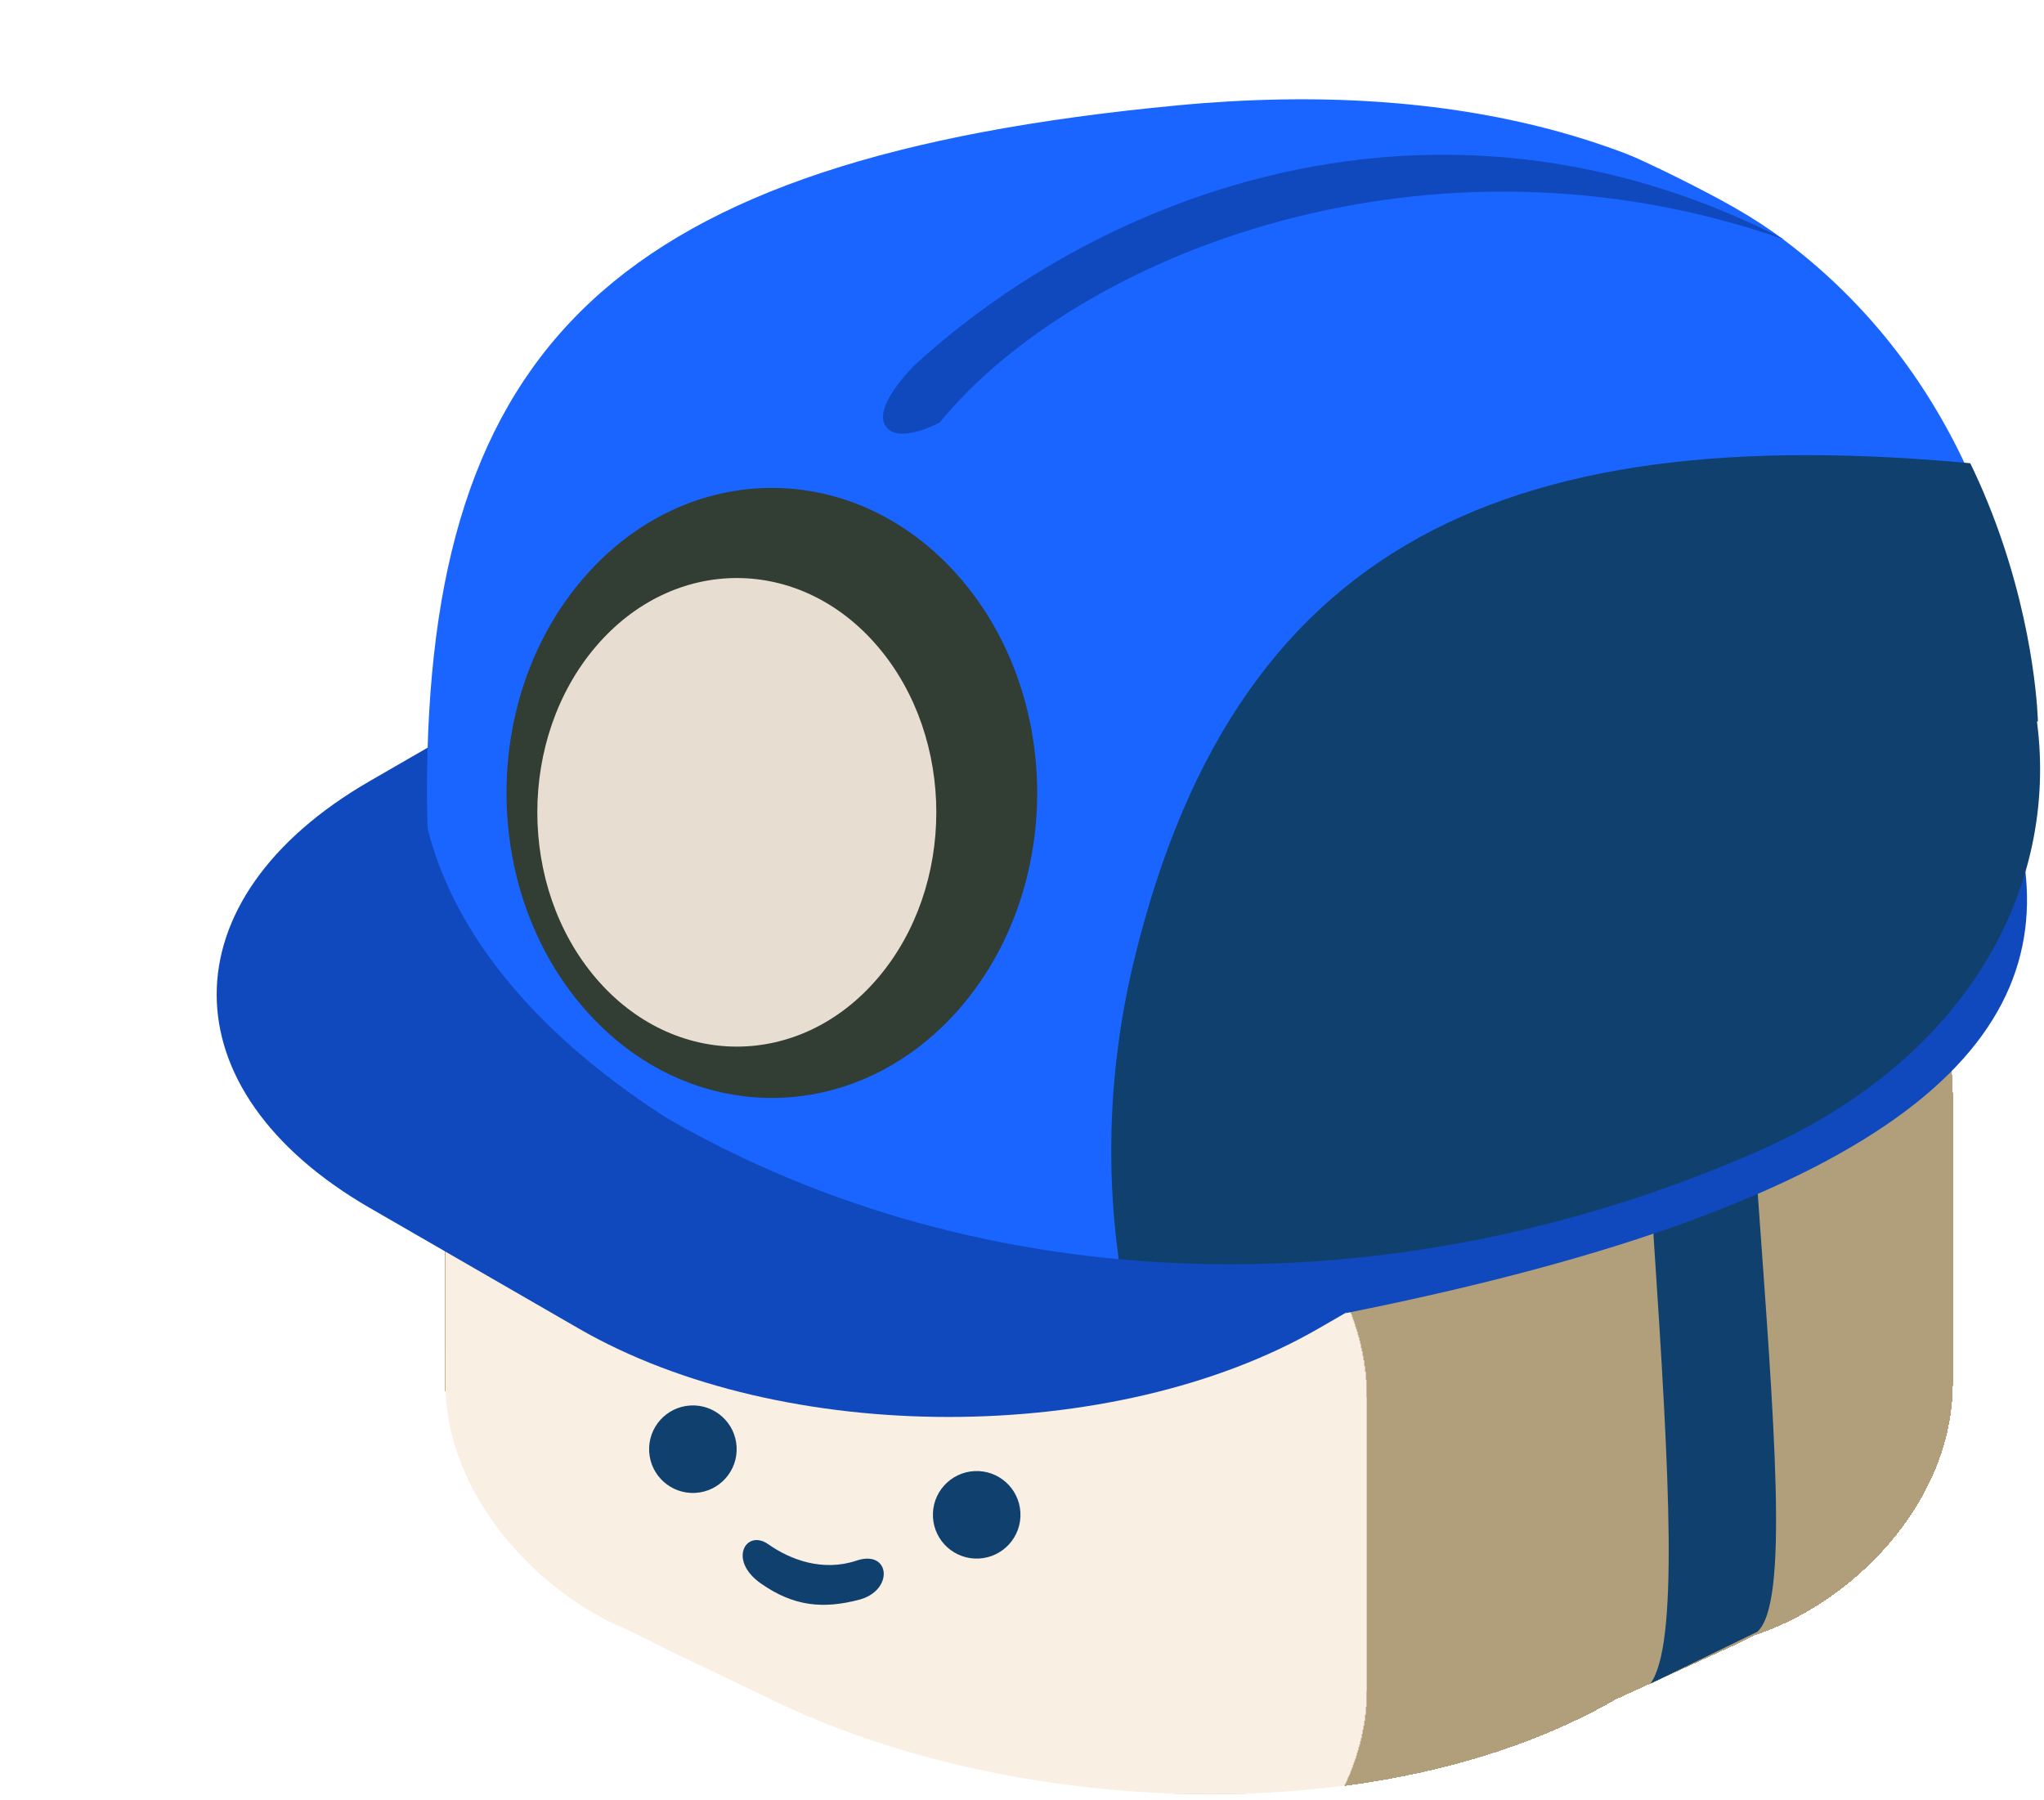
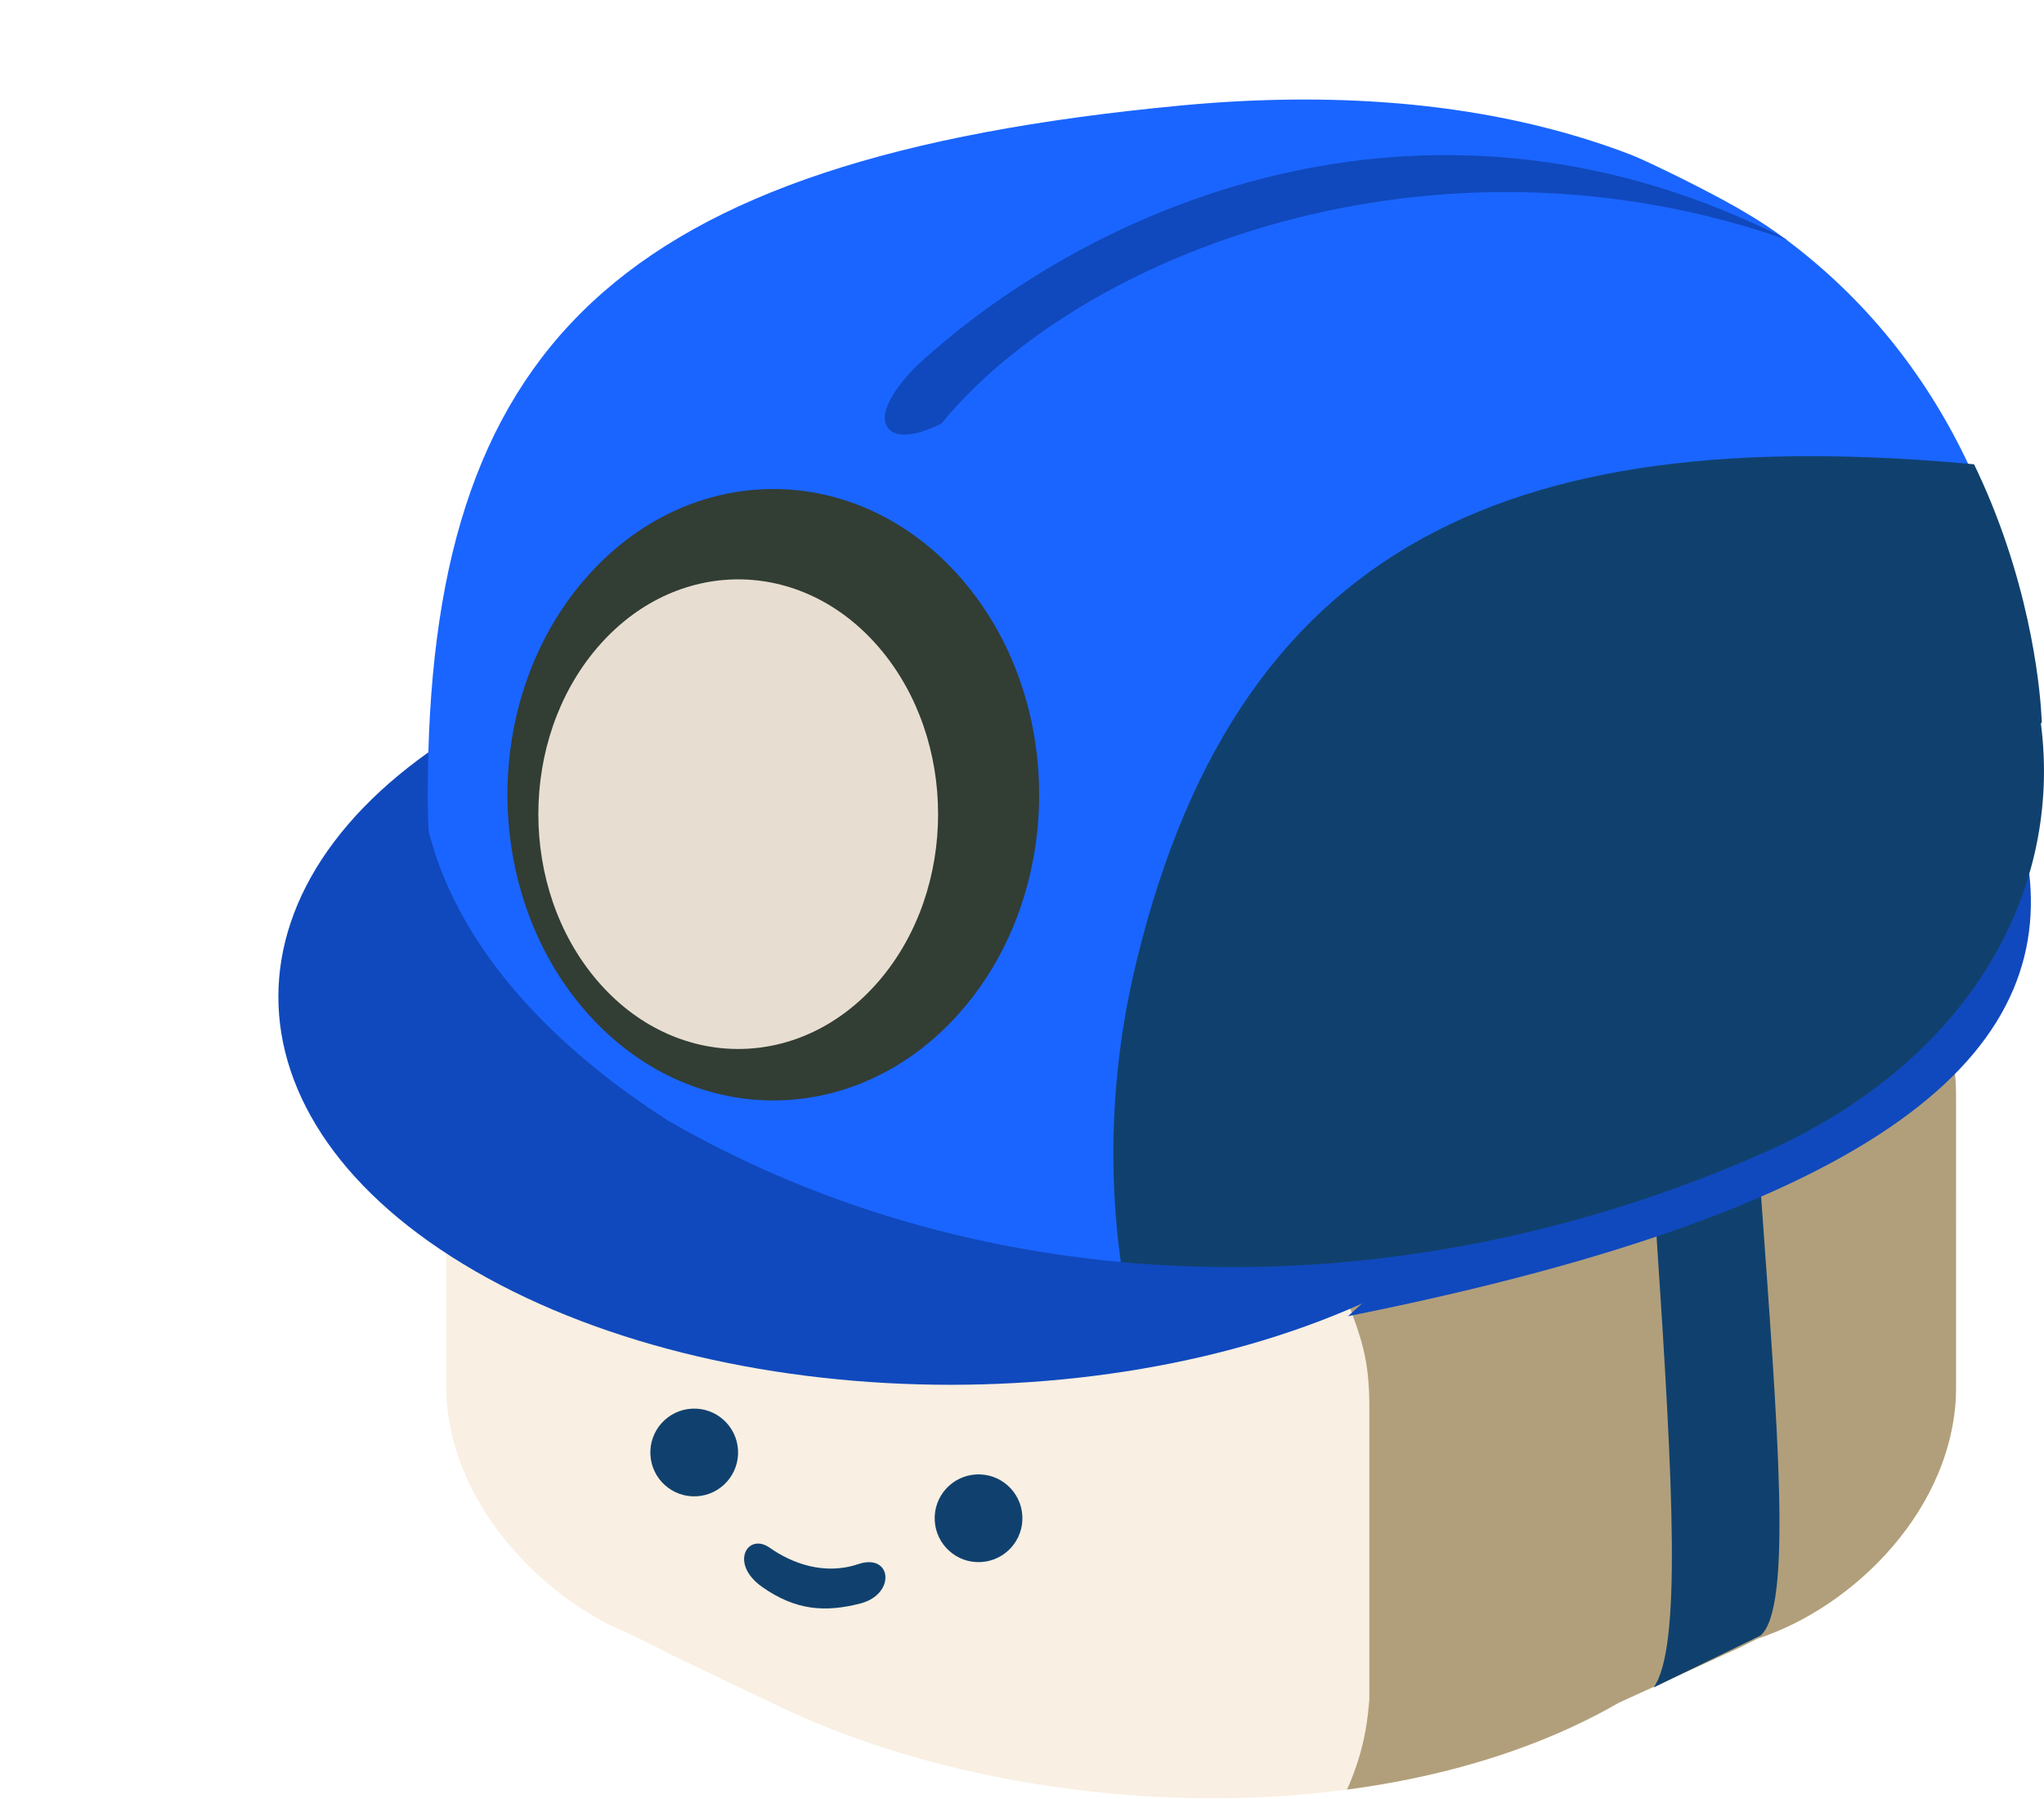
- <svg xmlns="http://www.w3.org/2000/svg" width="335" height="295" viewBox="0 0 335 295" fill="none">
-   <rect x="73" y="134" width="247" height="127" rx="40" fill="#F9EFE2" />
-   <g filter="url(#filter0_i)">
-     <path d="M113 139.65C90.909 139.65 73 157.559 73 179.65V226.65C73 245.748 89 261.5 102.5 267C102.5 267 108.116 269.701 109.5 270.5L126.218 278.5C166 298 226.521 300.59 264.786 278.5L284.5 269.5C285.5 269 286.5 268.5 287.5 268C303 263 320 246.733 320 226.65V179.65C320 157.559 302.091 139.65 280 139.65H113Z" fill="#F9EFE2" />
-   </g>
-   <circle cx="113.561" cy="237.561" r="7.176" transform="rotate(-3.16457 113.561 237.561)" fill="#10416E" />
-   <circle cx="160.073" cy="248.319" r="7.176" transform="rotate(-3.16457 160.073 248.319)" fill="#10416E" />
-   <path d="M140.387 255.822C134.841 257.683 129.54 255.694 125.918 253.142C122.296 250.589 119.236 255.721 124.677 259.552C130.117 263.382 134.946 263.756 140.76 262.252C146.574 260.749 145.933 253.961 140.387 255.822Z" fill="#10416E" />
-   <path d="M270.5 276C275.065 269.59 273.723 243.253 271 202.5V201L288 194.5C290.783 233.507 293.271 262.88 288 267.5L270.5 276Z" fill="#10416E" />
-   <rect width="179.519" height="179.519" rx="70" transform="matrix(0.866044 -0.499967 0.866044 0.499967 0 163.025)" fill="#1049BD" />
-   <path d="M331.5 139.771C337 170.271 311.857 197.032 220.5 215.271L256 183.271L331.5 139.771Z" fill="#1049BD" />
-   <path d="M171 158.272C171 130.657 193.386 108.272 221 108.272C248.614 108.272 271 130.657 271 158.272C271 185.886 248.614 184.772 221 184.772C193.386 184.772 171 185.886 171 158.272Z" fill="#C4C4C4" />
-   <mask id="mask0" mask-type="alpha" maskUnits="userSpaceOnUse" x="65" y="0" width="270" height="208">
-     <path fill-rule="evenodd" clip-rule="evenodd" d="M282 32.771C183.032 -20.593 65 7.272 65 7.272V110.271L70.394 110.432C63.634 134.828 75.527 161.576 109.272 183.272C160.965 213.114 227.5 215.271 288 188.771C322.707 173.569 337.392 145.268 333.846 118.267L334 118.271C334 118.271 333 60.271 282 32.771Z" fill="#1A65FF" />
+ <svg xmlns="http://www.w3.org/2000/svg" width="108" height="95" viewBox="0 0 108 95" fill="none">
+   <rect x="23.579" y="43.283" width="79.782" height="41.022" rx="20.511" fill="#F9EFE2" />
+   <path d="M36.499 45.108C29.364 45.108 23.579 50.893 23.579 58.028V73.21C23.579 79.378 28.747 84.466 33.108 86.243C33.108 86.243 34.922 87.115 35.369 87.373L40.769 89.957C53.618 96.256 73.167 97.093 85.527 89.957L91.894 87.05C92.217 86.889 92.54 86.727 92.863 86.566C97.87 84.951 103.361 79.696 103.361 73.21V58.028C103.361 50.893 97.576 45.108 90.441 45.108H36.499Z" fill="#F9EFE2" />
+   <mask id="mask0" mask-type="alpha" maskUnits="userSpaceOnUse" x="23" y="45" width="81" height="50">
+     <path d="M36.499 45.108C29.364 45.108 23.579 50.893 23.579 58.028V73.21C23.579 79.378 28.747 84.466 33.108 86.243C33.108 86.243 34.922 87.115 35.369 87.373L40.769 89.957C53.618 96.256 73.167 97.093 85.527 89.957L91.894 87.05C92.217 86.889 92.54 86.727 92.863 86.566C97.87 84.951 103.361 79.696 103.361 73.21V58.028C103.361 50.893 97.576 45.108 90.441 45.108H36.499Z" fill="#F9EFE2" />
  </mask>
  <g mask="url(#mask0)">
-     <path d="M333.498 131.771C333.498 204.83 275.319 262.177 202.261 262.177C129.202 262.177 69.977 202.951 69.977 129.892C69.977 56.834 100.498 26.041 192.998 17.271C285.498 8.5 333.498 58.713 333.498 131.771Z" fill="#1A65FF" />
-     <path d="M441.537 221.294C424.308 292.292 354.247 334.301 283.248 317.073C212.25 299.844 168.662 228.322 185.891 157.324C203.119 86.326 250.442 67.388 332.001 76.89C413.56 86.392 458.766 150.296 441.537 221.294Z" fill="#10416E" />
+     <path d="M103.361 94.964H70.993C71.868 93.026 72.191 91.734 72.353 89.796V74.292C72.353 71.708 71.868 70.577 71.222 68.8L103.361 55.557V94.964Z" fill="#B19F7B" />
+     <ellipse rx="2.318" ry="2.318" transform="matrix(0.998475 -0.0552047 0.0552035 0.998475 36.6806 76.7338)" fill="#10416E" />
+     <ellipse rx="2.318" ry="2.318" transform="matrix(0.998475 -0.0552046 0.0552035 0.998475 51.704 80.2087)" fill="#10416E" />
+     <path d="M45.345 82.632C43.554 83.234 41.842 82.591 40.672 81.767C39.502 80.942 38.514 82.6 40.271 83.837C42.028 85.074 43.588 85.195 45.466 84.709C47.344 84.224 47.137 82.031 45.345 82.632Z" fill="#10416E" />
  </g>
-   <ellipse rx="46.857" ry="46.857" transform="matrix(-0.656257 0.754537 -0.656257 -0.754537 126.5 129.982)" fill="#323D34" />
-   <ellipse rx="35.666" ry="35.666" transform="matrix(-0.648239 0.761437 -0.648239 -0.761437 120.76 133.161)" fill="#E7DED1" />
-   <path d="M292.498 39.272C234.998 9.772 179.998 32.272 149.998 59.772C149.998 59.772 142.293 67.171 145.499 70.272C147.885 72.581 153.998 69.272 153.998 69.272C176.497 41.77 233.998 18.771 292.498 39.272Z" fill="#1049BD" />
-   <defs>
-     <filter id="filter0_i" x="73" y="139.65" width="247" height="154.461" filterUnits="userSpaceOnUse" color-interpolation-filters="sRGB">
-       <feFlood flood-opacity="0" result="BackgroundImageFix" />
-       <feBlend mode="normal" in="SourceGraphic" in2="BackgroundImageFix" result="shape" />
-       <feColorMatrix in="SourceAlpha" type="matrix" values="0 0 0 0 0 0 0 0 0 0 0 0 0 0 0 0 0 0 127 0" result="hardAlpha" />
-       <feOffset dx="-96" dy="50" />
-       <feComposite in2="hardAlpha" operator="arithmetic" k2="-1" k3="1" />
-       <feColorMatrix type="matrix" values="0 0 0 0 0.694 0 0 0 0 0.624 0 0 0 0 0.482 0 0 0 1 0" />
-       <feBlend mode="normal" in2="shape" result="effect1_innerShadow" />
-     </filter>
-   </defs>
+   <path d="M87.372 89.15C88.847 87.079 88.413 78.573 87.534 65.409V64.924L93.025 62.825C93.924 75.425 94.728 84.912 93.025 86.404L87.372 89.15Z" fill="#10416E" />
+   <rect width="57.985" height="57.985" rx="28.993" transform="matrix(0.866042 -0.499972 0.866042 0.499972 0 52.6583)" fill="#1049BD" />
+   <path d="M107.076 45.147C108.852 54.999 100.731 63.643 71.222 69.534L82.689 59.198L107.076 45.147Z" fill="#1049BD" />
+   <path d="M55.234 51.123C55.234 42.203 62.464 34.972 71.384 34.972C80.303 34.972 87.534 42.203 87.534 51.123C87.534 60.042 80.303 59.683 71.384 59.683C62.464 59.683 55.234 60.042 55.234 51.123Z" fill="#C4C4C4" />
+   <mask id="mask1" mask-type="alpha" maskUnits="userSpaceOnUse" x="20" y="0" width="88" height="67">
+     <path fill-rule="evenodd" clip-rule="evenodd" d="M91.087 10.585C59.12 -6.652 20.995 2.349 20.995 2.349V35.618L22.738 35.67C20.554 43.55 24.395 52.19 35.295 59.198C51.992 68.837 73.483 69.534 93.025 60.974C104.235 56.064 108.979 46.923 107.833 38.201L107.883 38.202C107.883 38.202 107.56 19.468 91.087 10.585Z" fill="#1A65FF" />
+   </mask>
+   <g mask="url(#mask1)">
+     <path d="M107.722 42.563C107.722 66.161 88.93 84.685 65.332 84.685C41.733 84.685 22.603 65.555 22.603 41.956C22.603 18.358 32.462 8.412 62.34 5.579C92.218 2.746 107.722 18.965 107.722 42.563Z" fill="#1A65FF" />
+     <path d="M142.617 71.479C137.052 94.412 114.422 107.982 91.49 102.417C68.557 96.852 54.478 73.75 60.043 50.817C65.608 27.884 80.893 21.767 107.237 24.836C133.581 27.905 148.182 48.547 142.617 71.479Z" fill="#10416E" />
+   </g>
+   <ellipse rx="15.135" ry="15.135" transform="matrix(-0.656253 0.754541 -0.656253 -0.754541 40.8598 41.9851)" fill="#323D34" />
+   <ellipse rx="11.52" ry="11.52" transform="matrix(-0.648235 0.76144 -0.648235 -0.761441 39.0058 43.0121)" fill="#E7DED1" />
+   <path d="M94.478 12.685C75.906 3.156 58.141 10.424 48.45 19.307C48.45 19.307 45.962 21.697 46.997 22.698C47.768 23.444 49.742 22.375 49.742 22.375C57.01 13.492 75.583 6.063 94.478 12.685Z" fill="#1049BD" />
</svg>
